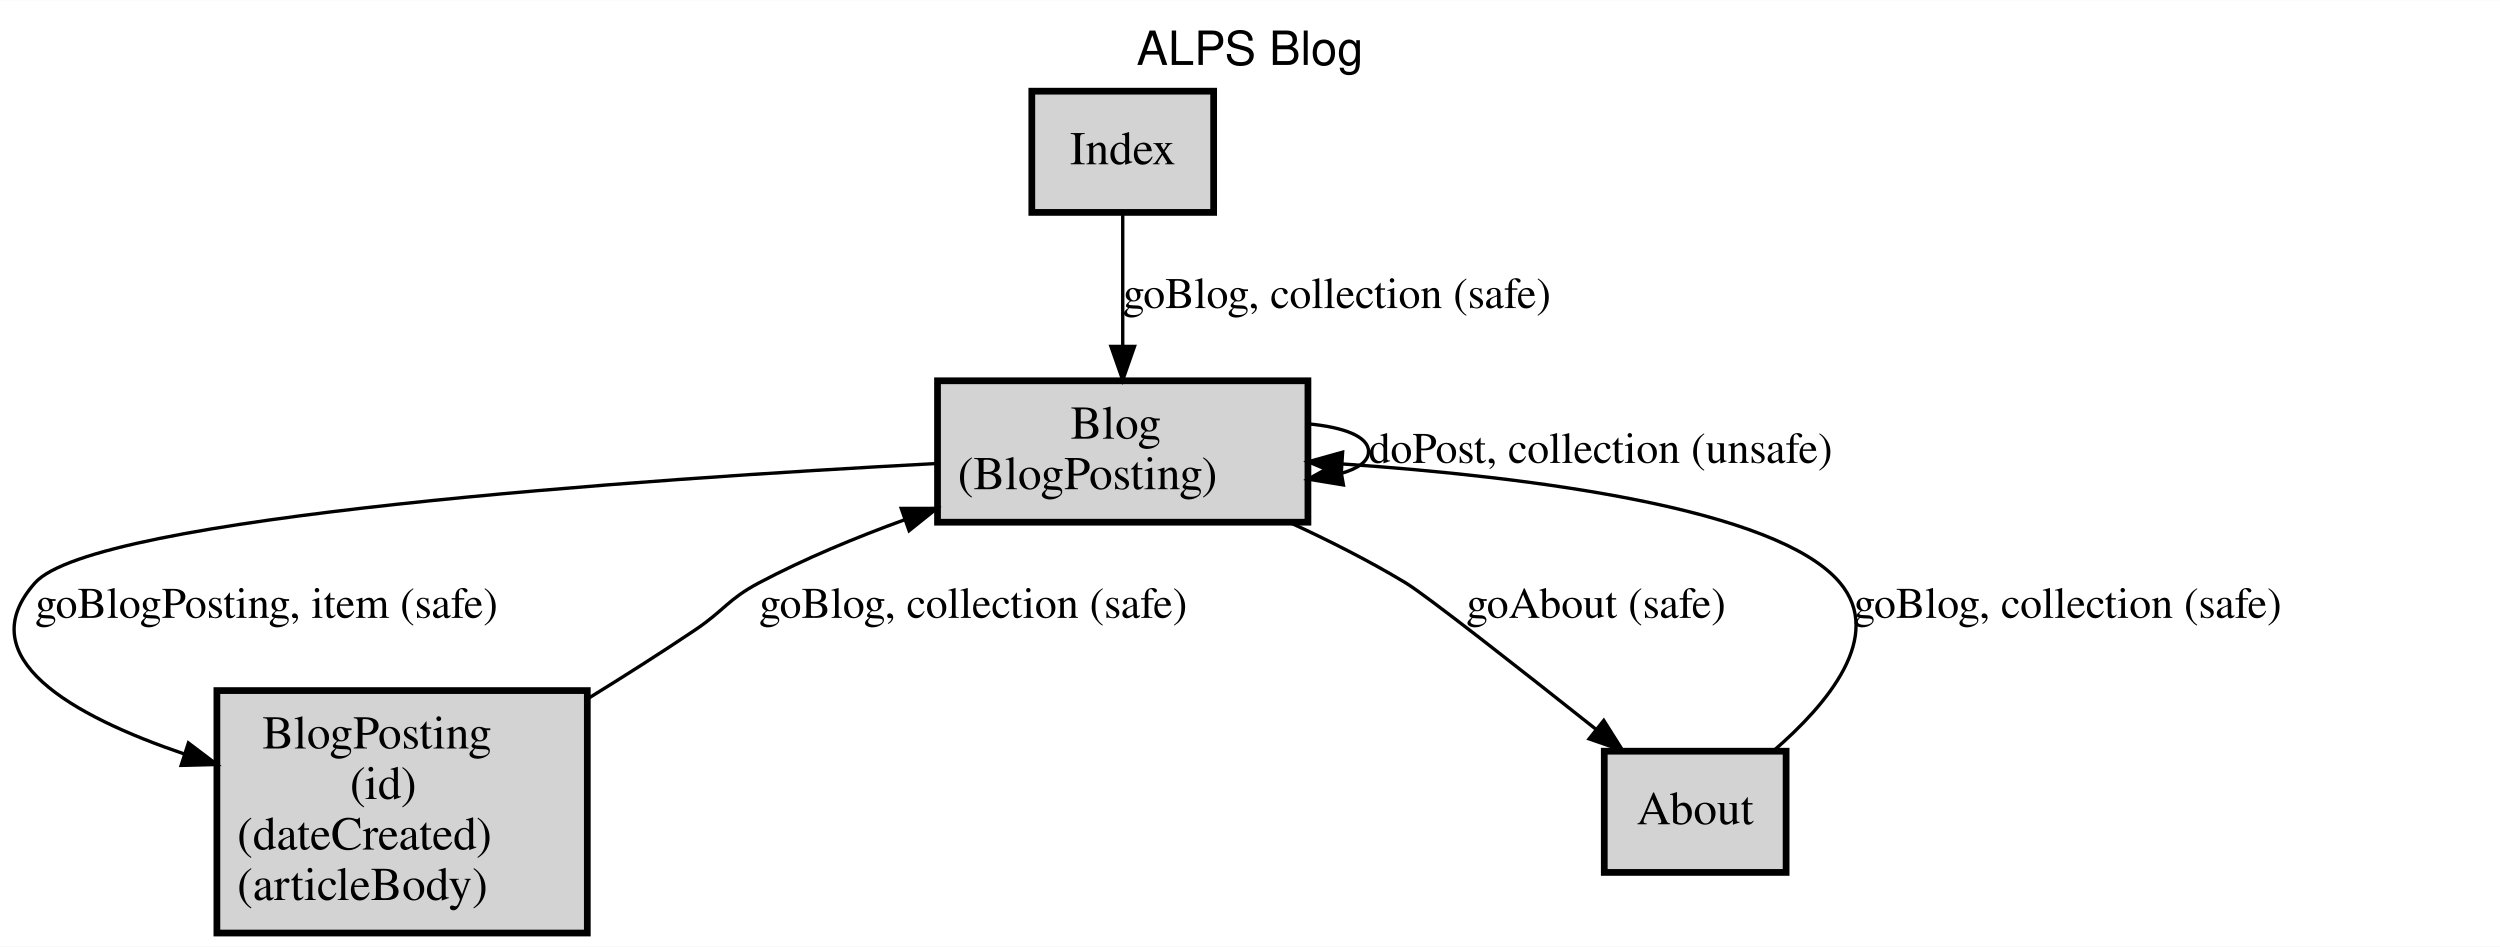
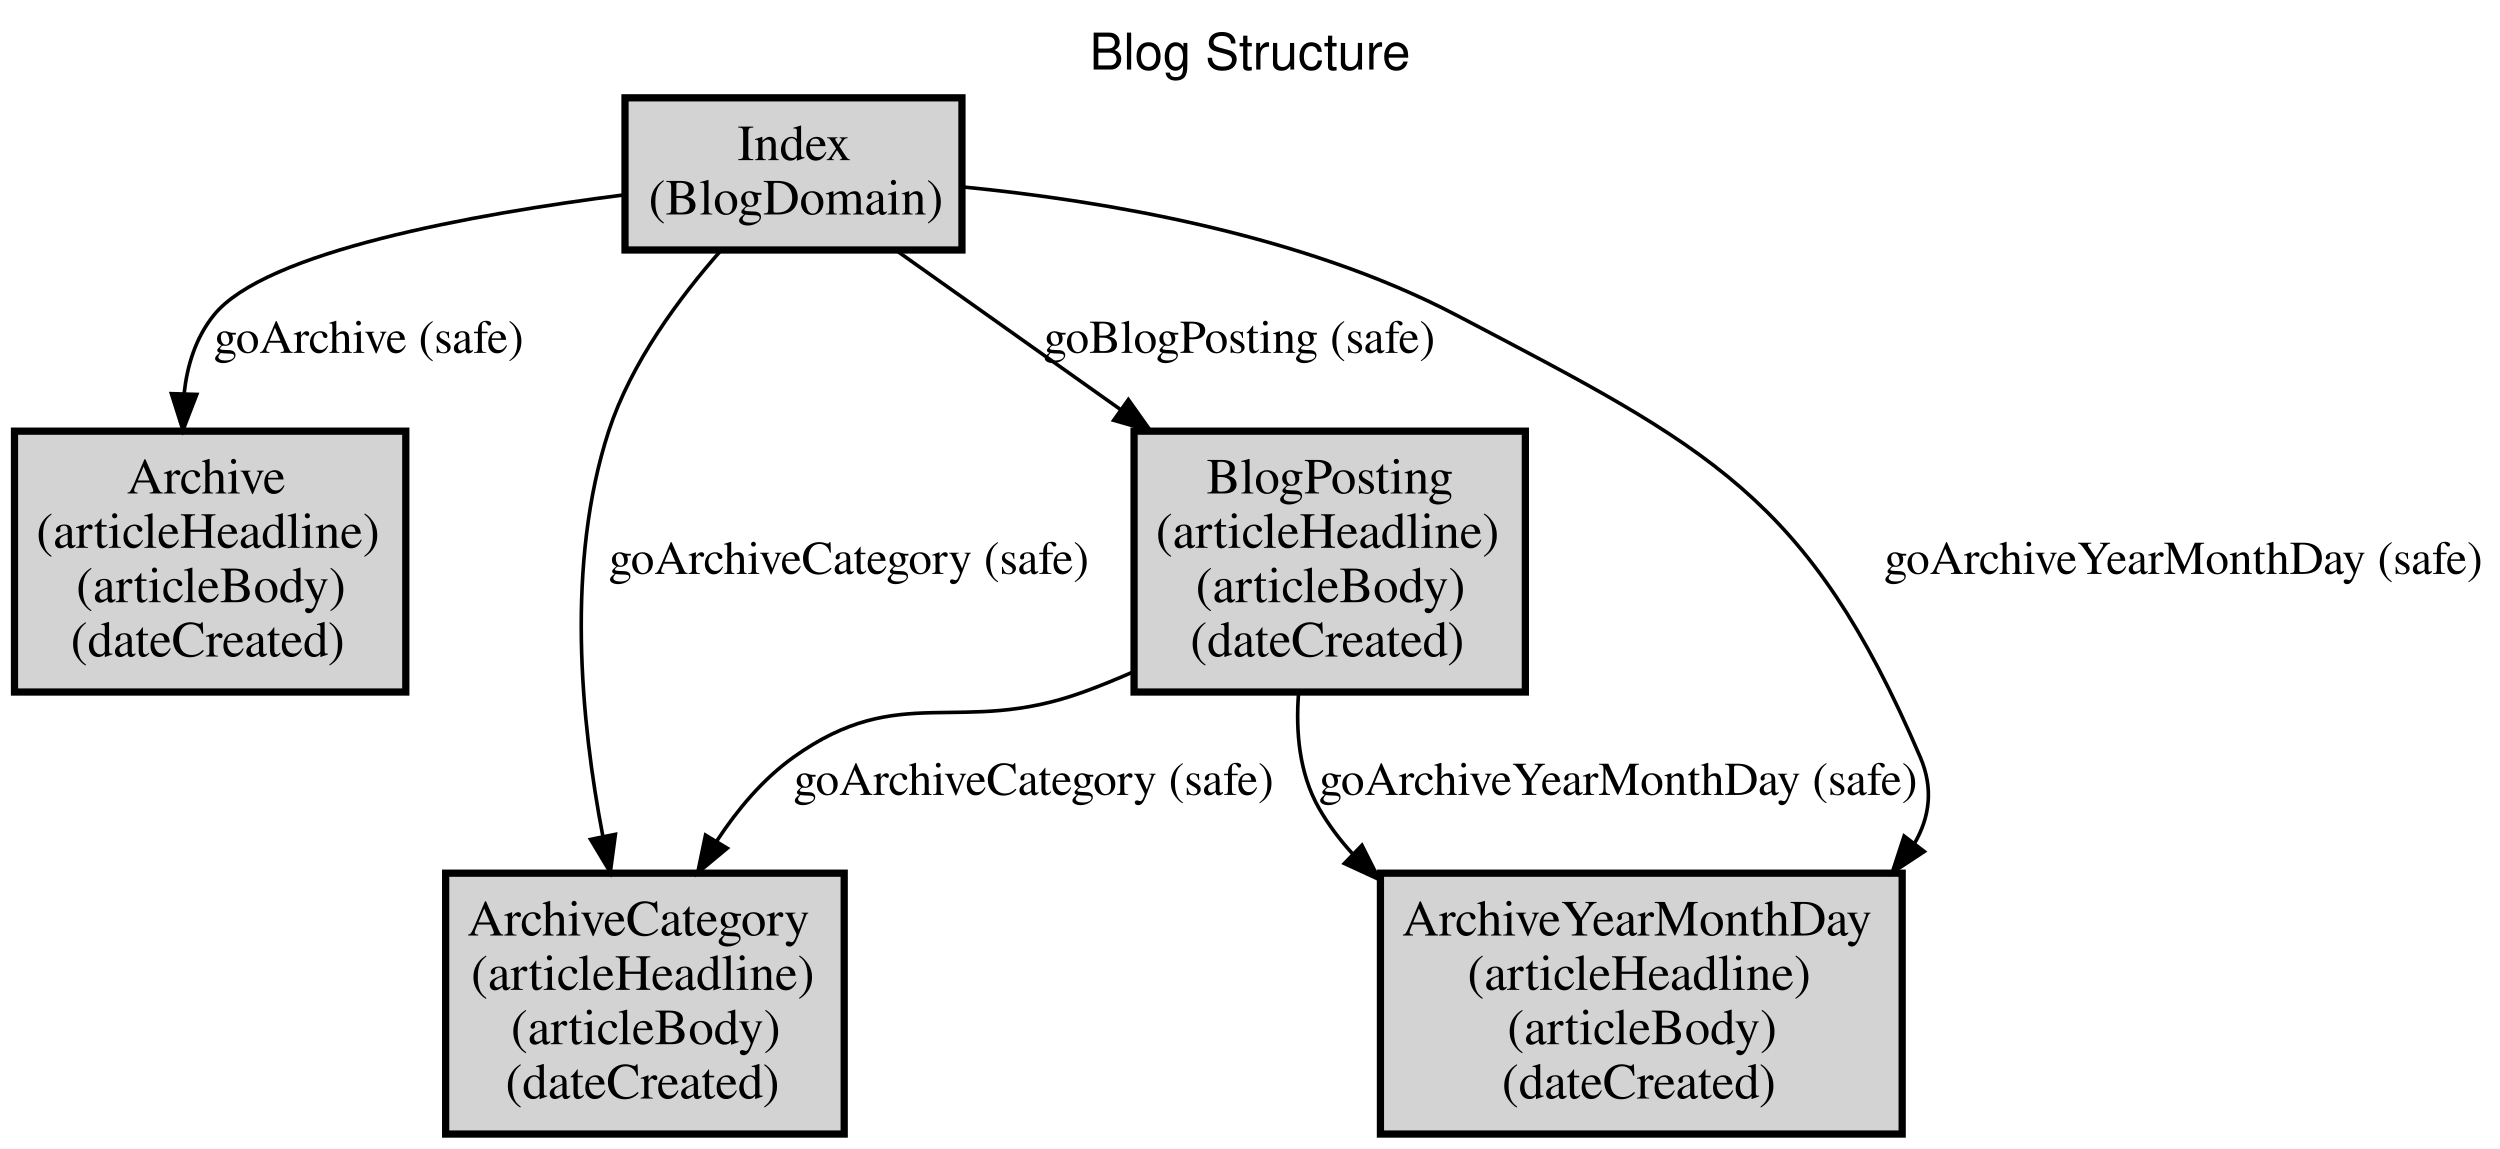
- <svg xmlns="http://www.w3.org/2000/svg" xmlns:xlink="http://www.w3.org/1999/xlink" width="742pt" height="281pt" viewBox="0.00 0.00 742.41 281.00">
-   <g id="graph0" class="graph" transform="scale(1 1) rotate(0) translate(4 277)">
+ <svg xmlns="http://www.w3.org/2000/svg" xmlns:xlink="http://www.w3.org/1999/xlink" width="690pt" height="317pt" viewBox="0.00 0.00 690.00 317.00">
+   <g id="graph0" class="graph" transform="scale(1 1) rotate(0) translate(4 313)">
    <g id="a_graph0">
-       <a xlink:href="index.html" xlink:title="ALPS Blog" target="_parent">
-         <polygon fill="white" stroke="transparent" points="-4,4 -4,-277 738.41,-277 738.41,4 -4,4" />
-         <text text-anchor="middle" x="367.2" y="-257.8" font-family="Helvetica,sans-Serif" font-size="14.00">ALPS Blog</text>
+       <a xlink:href="index.html" xlink:title="Blog Structure" target="_parent">
+         <polygon fill="white" stroke="transparent" points="-4,4 -4,-313 686,-313 686,4 -4,4" />
+         <text text-anchor="middle" x="341" y="-293.8" font-family="Helvetica,sans-Serif" font-size="14.00">Blog Structure</text>
      </a>
    </g>
    <g id="node1" class="node">
      <g id="a_node1">
-         <a xlink:href="docs/semantic.Blog.html" xlink:title="&lt;TABLE&gt;" target="_parent">
-           <polygon fill="lightgray" stroke="black" stroke-width="2" points="384.41,-164 274.41,-164 274.41,-122 384.41,-122 384.41,-164" />
-           <text text-anchor="start" x="313.91" y="-146.8" font-family="Times,serif" font-size="14.00">Blog</text>
-           <text text-anchor="start" x="280.41" y="-131.8" font-family="Times,serif" font-size="14.00">(BlogPosting)</text>
+         <a xlink:href="docs/semantic.Archive.html" xlink:title="&lt;TABLE&gt;" target="_parent">
+           <polygon fill="lightgray" stroke="black" stroke-width="2" points="108,-194 0,-194 0,-122 108,-122 108,-194" />
+           <text text-anchor="start" x="31" y="-176.8" font-family="Times,serif" font-size="14.00">Archive</text>
+           <text text-anchor="start" x="6" y="-161.8" font-family="Times,serif" font-size="14.00">(articleHeadline)</text>
+           <text text-anchor="start" x="17" y="-146.8" font-family="Times,serif" font-size="14.00">(articleBody)</text>
+           <text text-anchor="start" x="15.5" y="-131.8" font-family="Times,serif" font-size="14.00">(dateCreated)</text>
+         </a>
+       </g>
+     </g>
+     <g id="node2" class="node">
+       <g id="a_node2">
+         <a xlink:href="docs/semantic.ArchiveCategory.html" xlink:title="&lt;TABLE&gt;" target="_parent">
+           <polygon fill="lightgray" stroke="black" stroke-width="2" points="229,-72 119,-72 119,0 229,0 229,-72" />
+           <text text-anchor="start" x="125" y="-54.8" font-family="Times,serif" font-size="14.00">ArchiveCategory</text>
+           <text text-anchor="start" x="126" y="-39.8" font-family="Times,serif" font-size="14.00">(articleHeadline)</text>
+           <text text-anchor="start" x="137" y="-24.8" font-family="Times,serif" font-size="14.00">(articleBody)</text>
+           <text text-anchor="start" x="135.5" y="-9.8" font-family="Times,serif" font-size="14.00">(dateCreated)</text>
+         </a>
+       </g>
+     </g>
+     <g id="node3" class="node">
+       <g id="a_node3">
+         <a xlink:href="docs/semantic.ArchiveYearMonthDay.html" xlink:title="&lt;TABLE&gt;" target="_parent">
+           <polygon fill="lightgray" stroke="black" stroke-width="2" points="521,-72 377,-72 377,0 521,0 521,-72" />
+           <text text-anchor="start" x="383" y="-54.8" font-family="Times,serif" font-size="14.00">ArchiveYearMonthDay</text>
+           <text text-anchor="start" x="401" y="-39.8" font-family="Times,serif" font-size="14.00">(articleHeadline)</text>
+           <text text-anchor="start" x="412" y="-24.8" font-family="Times,serif" font-size="14.00">(articleBody)</text>
+           <text text-anchor="start" x="410.5" y="-9.8" font-family="Times,serif" font-size="14.00">(dateCreated)</text>
+         </a>
+       </g>
+     </g>
+     <g id="node4" class="node">
+       <g id="a_node4">
+         <a xlink:href="docs/semantic.BlogPosting.html" xlink:title="&lt;TABLE&gt;" target="_parent">
+           <polygon fill="lightgray" stroke="black" stroke-width="2" points="417,-194 309,-194 309,-122 417,-122 417,-194" />
+           <text text-anchor="start" x="329" y="-176.8" font-family="Times,serif" font-size="14.00">BlogPosting</text>
+           <text text-anchor="start" x="315" y="-161.8" font-family="Times,serif" font-size="14.00">(articleHeadline)</text>
+           <text text-anchor="start" x="326" y="-146.8" font-family="Times,serif" font-size="14.00">(articleBody)</text>
+           <text text-anchor="start" x="324.5" y="-131.8" font-family="Times,serif" font-size="14.00">(dateCreated)</text>
+         </a>
+       </g>
+     </g>
+     <g id="edge1" class="edge">
+       <g id="a_edge1">
+         <a xlink:href="docs/safe.goArchiveCategory.html" xlink:title="goArchiveCategory (safe)" target="_parent">
+           <path fill="none" stroke="black" d="M308.99,-127.66C304.32,-125.6 299.62,-123.68 295,-122 260.74,-109.56 244.63,-125.22 215,-104 206.6,-97.99 199.58,-89.66 193.86,-80.93" />
+           <polygon fill="black" stroke="black" points="196.72,-78.89 188.57,-72.12 190.72,-82.5 196.72,-78.89" />
+         </a>
+       </g>
+       <g id="a_edge1-label">
+         <a xlink:href="docs/safe.goArchiveCategory.html" xlink:title="goArchiveCategory (safe)" target="_parent">
+           <text text-anchor="start" x="215" y="-93.6" font-family="Times,serif" font-size="13.00">goArchiveCategory (safe)</text>
+         </a>
+       </g>
+     </g>
+     <g id="edge2" class="edge">
+       <g id="a_edge2">
+         <a xlink:href="docs/safe.goArchiveYearMonthDay.html" xlink:title="goArchiveYearMonthDay (safe)" target="_parent">
+           <path fill="none" stroke="black" d="M354.42,-121.9C353.56,-111.08 354.59,-99.52 360,-90 362.6,-85.43 365.77,-81.21 369.34,-77.32" />
+           <polygon fill="black" stroke="black" points="371.9,-79.71 376.66,-70.25 367.04,-74.68 371.9,-79.71" />
+         </a>
+       </g>
+       <g id="a_edge2-label">
+         <a xlink:href="docs/safe.goArchiveYearMonthDay.html" xlink:title="goArchiveYearMonthDay (safe)" target="_parent">
+           <text text-anchor="start" x="360" y="-93.6" font-family="Times,serif" font-size="13.00">goArchiveYearMonthDay (safe)</text>
+         </a>
+       </g>
+     </g>
+     <g id="node5" class="node">
+       <g id="a_node5">
+         <a xlink:href="docs/semantic.Index.html" xlink:title="&lt;TABLE&gt;" target="_parent">
+           <polygon fill="lightgray" stroke="black" stroke-width="2" points="261.5,-286 168.5,-286 168.5,-244 261.5,-244 261.5,-286" />
+           <text text-anchor="start" x="199.5" y="-268.8" font-family="Times,serif" font-size="14.00">Index</text>
+           <text text-anchor="start" x="175" y="-253.8" font-family="Times,serif" font-size="14.00">(BlogDomain)</text>
        </a>
      </g>
    </g>
    <g id="edge3" class="edge">
      <g id="a_edge3">
-         <a xlink:href="docs/unsafe.doPost.html" xlink:title="doPost, collection (unsafe)" target="_parent">
-           <path fill="none" stroke="black" d="M384.48,-151.21C394.98,-150.23 402.41,-147.49 402.41,-143 402.41,-140.12 399.36,-137.96 394.41,-136.53" />
-           <polygon fill="black" stroke="black" points="394.94,-133.07 384.48,-134.79 393.73,-139.96 394.94,-133.07" />
+         <a xlink:href="docs/safe.goArchive.html" xlink:title="goArchive (safe)" target="_parent">
+           <path fill="none" stroke="black" d="M168.42,-259.24C126.39,-253.88 69.07,-243.54 55,-226 50.03,-219.81 47.64,-212.17 46.81,-204.28" />
+           <polygon fill="black" stroke="black" points="50.31,-204.14 46.5,-194.25 43.31,-204.35 50.31,-204.14" />
        </a>
      </g>
      <g id="a_edge3-label">
-         <a xlink:href="docs/unsafe.doPost.html" xlink:title="doPost, collection (unsafe)" target="_parent">
-           <text text-anchor="start" x="402.41" y="-139.6" font-family="Times,serif" font-size="13.00">doPost, collection (unsafe)</text>
-         </a>
-       </g>
-     </g>
-     <g id="node2" class="node">
-       <g id="a_node2">
-         <a xlink:href="docs/semantic.BlogPosting.html" xlink:title="&lt;TABLE&gt;" target="_parent">
-           <polygon fill="lightgray" stroke="black" stroke-width="2" points="170.41,-72 60.41,-72 60.41,0 170.41,0 170.41,-72" />
-           <text text-anchor="start" x="73.91" y="-54.8" font-family="Times,serif" font-size="14.00">BlogPosting</text>
-           <text text-anchor="start" x="99.91" y="-39.8" font-family="Times,serif" font-size="14.00">(id)</text>
-           <text text-anchor="start" x="66.41" y="-24.8" font-family="Times,serif" font-size="14.00">(dateCreated)</text>
-           <text text-anchor="start" x="66.41" y="-9.8" font-family="Times,serif" font-size="14.00">(articleBody)</text>
+         <a xlink:href="docs/safe.goArchive.html" xlink:title="goArchive (safe)" target="_parent">
+           <text text-anchor="start" x="55" y="-215.6" font-family="Times,serif" font-size="13.00">goArchive (safe)</text>
        </a>
      </g>
    </g>
    <g id="edge4" class="edge">
      <g id="a_edge4">
-         <a xlink:href="docs/safe.goBlogPosting.html" xlink:title="goBlogPosting, item (safe)" target="_parent">
-           <path fill="none" stroke="black" d="M274.08,-139.43C186.46,-134.79 23.86,-123.62 6.41,-104 -13.29,-81.85 17.17,-64.58 50.85,-53.13" />
-           <polygon fill="black" stroke="black" points="51.95,-56.45 60.39,-50.06 49.8,-49.79 51.95,-56.45" />
+         <a xlink:href="docs/safe.goArchiveCategory.html" xlink:title="goArchiveCategory (safe)" target="_parent">
+           <path fill="none" stroke="black" d="M195.02,-243.92C183.51,-230.89 170.15,-212.87 164,-194 152.17,-157.68 156.25,-114.18 162.39,-82.19" />
+           <polygon fill="black" stroke="black" points="165.85,-82.73 164.44,-72.23 159,-81.32 165.85,-82.73" />
        </a>
      </g>
      <g id="a_edge4-label">
-         <a xlink:href="docs/safe.goBlogPosting.html" xlink:title="goBlogPosting, item (safe)" target="_parent">
-           <text text-anchor="start" x="6.41" y="-93.6" font-family="Times,serif" font-size="13.00">goBlogPosting, item (safe)</text>
-         </a>
-       </g>
-     </g>
-     <g id="node3" class="node">
-       <g id="a_node3">
-         <a xlink:href="docs/semantic.About.html" xlink:title="About" target="_parent">
-           <polygon fill="lightgray" stroke="black" stroke-width="2" points="526.41,-54 472.41,-54 472.41,-18 526.41,-18 526.41,-54" />
-           <text text-anchor="middle" x="499.41" y="-32.3" font-family="Times,serif" font-size="14.00">About</text>
-         </a>
-       </g>
-     </g>
-     <g id="edge2" class="edge">
-       <g id="a_edge2">
-         <a xlink:href="docs/safe.goAbout.html" xlink:title="goAbout (safe)" target="_parent">
-           <path fill="none" stroke="black" d="M378.82,-122C390.44,-116.66 402.58,-110.54 413.41,-104 419.43,-100.36 447.49,-78.33 469.94,-60.51" />
-           <polygon fill="black" stroke="black" points="472.26,-63.14 477.91,-54.18 467.9,-57.66 472.26,-63.14" />
-         </a>
-       </g>
-       <g id="a_edge2-label">
-         <a xlink:href="docs/safe.goAbout.html" xlink:title="goAbout (safe)" target="_parent">
-           <text text-anchor="start" x="431.41" y="-93.6" font-family="Times,serif" font-size="13.00">goAbout (safe)</text>
+         <a xlink:href="docs/safe.goArchiveCategory.html" xlink:title="goArchiveCategory (safe)" target="_parent">
+           <text text-anchor="start" x="164" y="-154.6" font-family="Times,serif" font-size="13.00">goArchiveCategory (safe)</text>
        </a>
      </g>
    </g>
    <g id="edge5" class="edge">
      <g id="a_edge5">
-         <a xlink:href="docs/safe.goBlog.html" xlink:title="goBlog, collection (safe)" target="_parent">
-           <path fill="none" stroke="black" d="M170.63,-69.64C181.28,-76.21 192.28,-83.2 202.41,-90 211.12,-95.85 212.14,-99.09 221.41,-104 234.96,-111.17 250.14,-117.47 264.75,-122.77" />
-           <polygon fill="black" stroke="black" points="263.64,-126.09 274.24,-126.11 265.97,-119.49 263.64,-126.09" />
+         <a xlink:href="docs/safe.goArchiveYearMonthDay.html" xlink:title="goArchiveYearMonthDay (safe)" target="_parent">
+           <path fill="none" stroke="black" d="M261.74,-261.4C300.22,-257.65 355.18,-248.46 398,-226 467.6,-189.49 495.06,-176.24 526,-104 529.71,-95.34 528.56,-87.38 524.4,-80.21" />
+           <polygon fill="black" stroke="black" points="527.1,-77.98 518.25,-72.16 521.54,-82.24 527.1,-77.98" />
        </a>
      </g>
      <g id="a_edge5-label">
-         <a xlink:href="docs/safe.goBlog.html" xlink:title="goBlog, collection (safe)" target="_parent">
-           <text text-anchor="start" x="221.41" y="-93.6" font-family="Times,serif" font-size="13.00">goBlog, collection (safe)</text>
-         </a>
-       </g>
-     </g>
-     <g id="edge1" class="edge">
-       <g id="a_edge1">
-         <a xlink:href="docs/safe.goBlog.html" xlink:title="goBlog, collection (safe)" target="_parent">
-           <path fill="none" stroke="black" d="M522.59,-54.05C538.89,-68.1 555.63,-88.21 542.41,-104 523.79,-126.23 450.16,-135.47 394.64,-139.3" />
-           <polygon fill="black" stroke="black" points="394.26,-135.82 384.5,-139.95 394.71,-142.8 394.26,-135.82" />
-         </a>
-       </g>
-       <g id="a_edge1-label">
-         <a xlink:href="docs/safe.goBlog.html" xlink:title="goBlog, collection (safe)" target="_parent">
-           <text text-anchor="start" x="546.41" y="-93.6" font-family="Times,serif" font-size="13.00">goBlog, collection (safe)</text>
-         </a>
-       </g>
-     </g>
-     <g id="node4" class="node">
-       <g id="a_node4">
-         <a xlink:href="docs/semantic.Index.html" xlink:title="Index" target="_parent">
-           <polygon fill="lightgray" stroke="black" stroke-width="2" points="356.41,-250 302.41,-250 302.41,-214 356.41,-214 356.41,-250" />
-           <text text-anchor="middle" x="329.41" y="-228.3" font-family="Times,serif" font-size="14.00">Index</text>
+         <a xlink:href="docs/safe.goArchiveYearMonthDay.html" xlink:title="goArchiveYearMonthDay (safe)" target="_parent">
+           <text text-anchor="start" x="516" y="-154.6" font-family="Times,serif" font-size="13.00">goArchiveYearMonthDay (safe)</text>
        </a>
      </g>
    </g>
    <g id="edge6" class="edge">
      <g id="a_edge6">
-         <a xlink:href="docs/safe.goBlog.html" xlink:title="goBlog, collection (safe)" target="_parent">
-           <path fill="none" stroke="black" d="M329.41,-213.81C329.41,-202.56 329.41,-187.54 329.41,-174.32" />
-           <polygon fill="black" stroke="black" points="332.91,-174.21 329.41,-164.21 325.91,-174.21 332.91,-174.21" />
+         <a xlink:href="docs/safe.goBlogPosting.html" xlink:title="goBlogPosting (safe)" target="_parent">
+           <path fill="none" stroke="black" d="M243.54,-243.75C261.04,-231.34 284.08,-214.99 305.25,-199.97" />
+           <polygon fill="black" stroke="black" points="307.43,-202.71 313.56,-194.07 303.38,-197 307.43,-202.71" />
        </a>
      </g>
      <g id="a_edge6-label">
-         <a xlink:href="docs/safe.goBlog.html" xlink:title="goBlog, collection (safe)" target="_parent">
-           <text text-anchor="start" x="329.41" y="-185.6" font-family="Times,serif" font-size="13.00">goBlog, collection (safe)</text>
+         <a xlink:href="docs/safe.goBlogPosting.html" xlink:title="goBlogPosting (safe)" target="_parent">
+           <text text-anchor="start" x="284" y="-215.6" font-family="Times,serif" font-size="13.00">goBlogPosting (safe)</text>
        </a>
      </g>
    </g>
  </g>
</svg>
